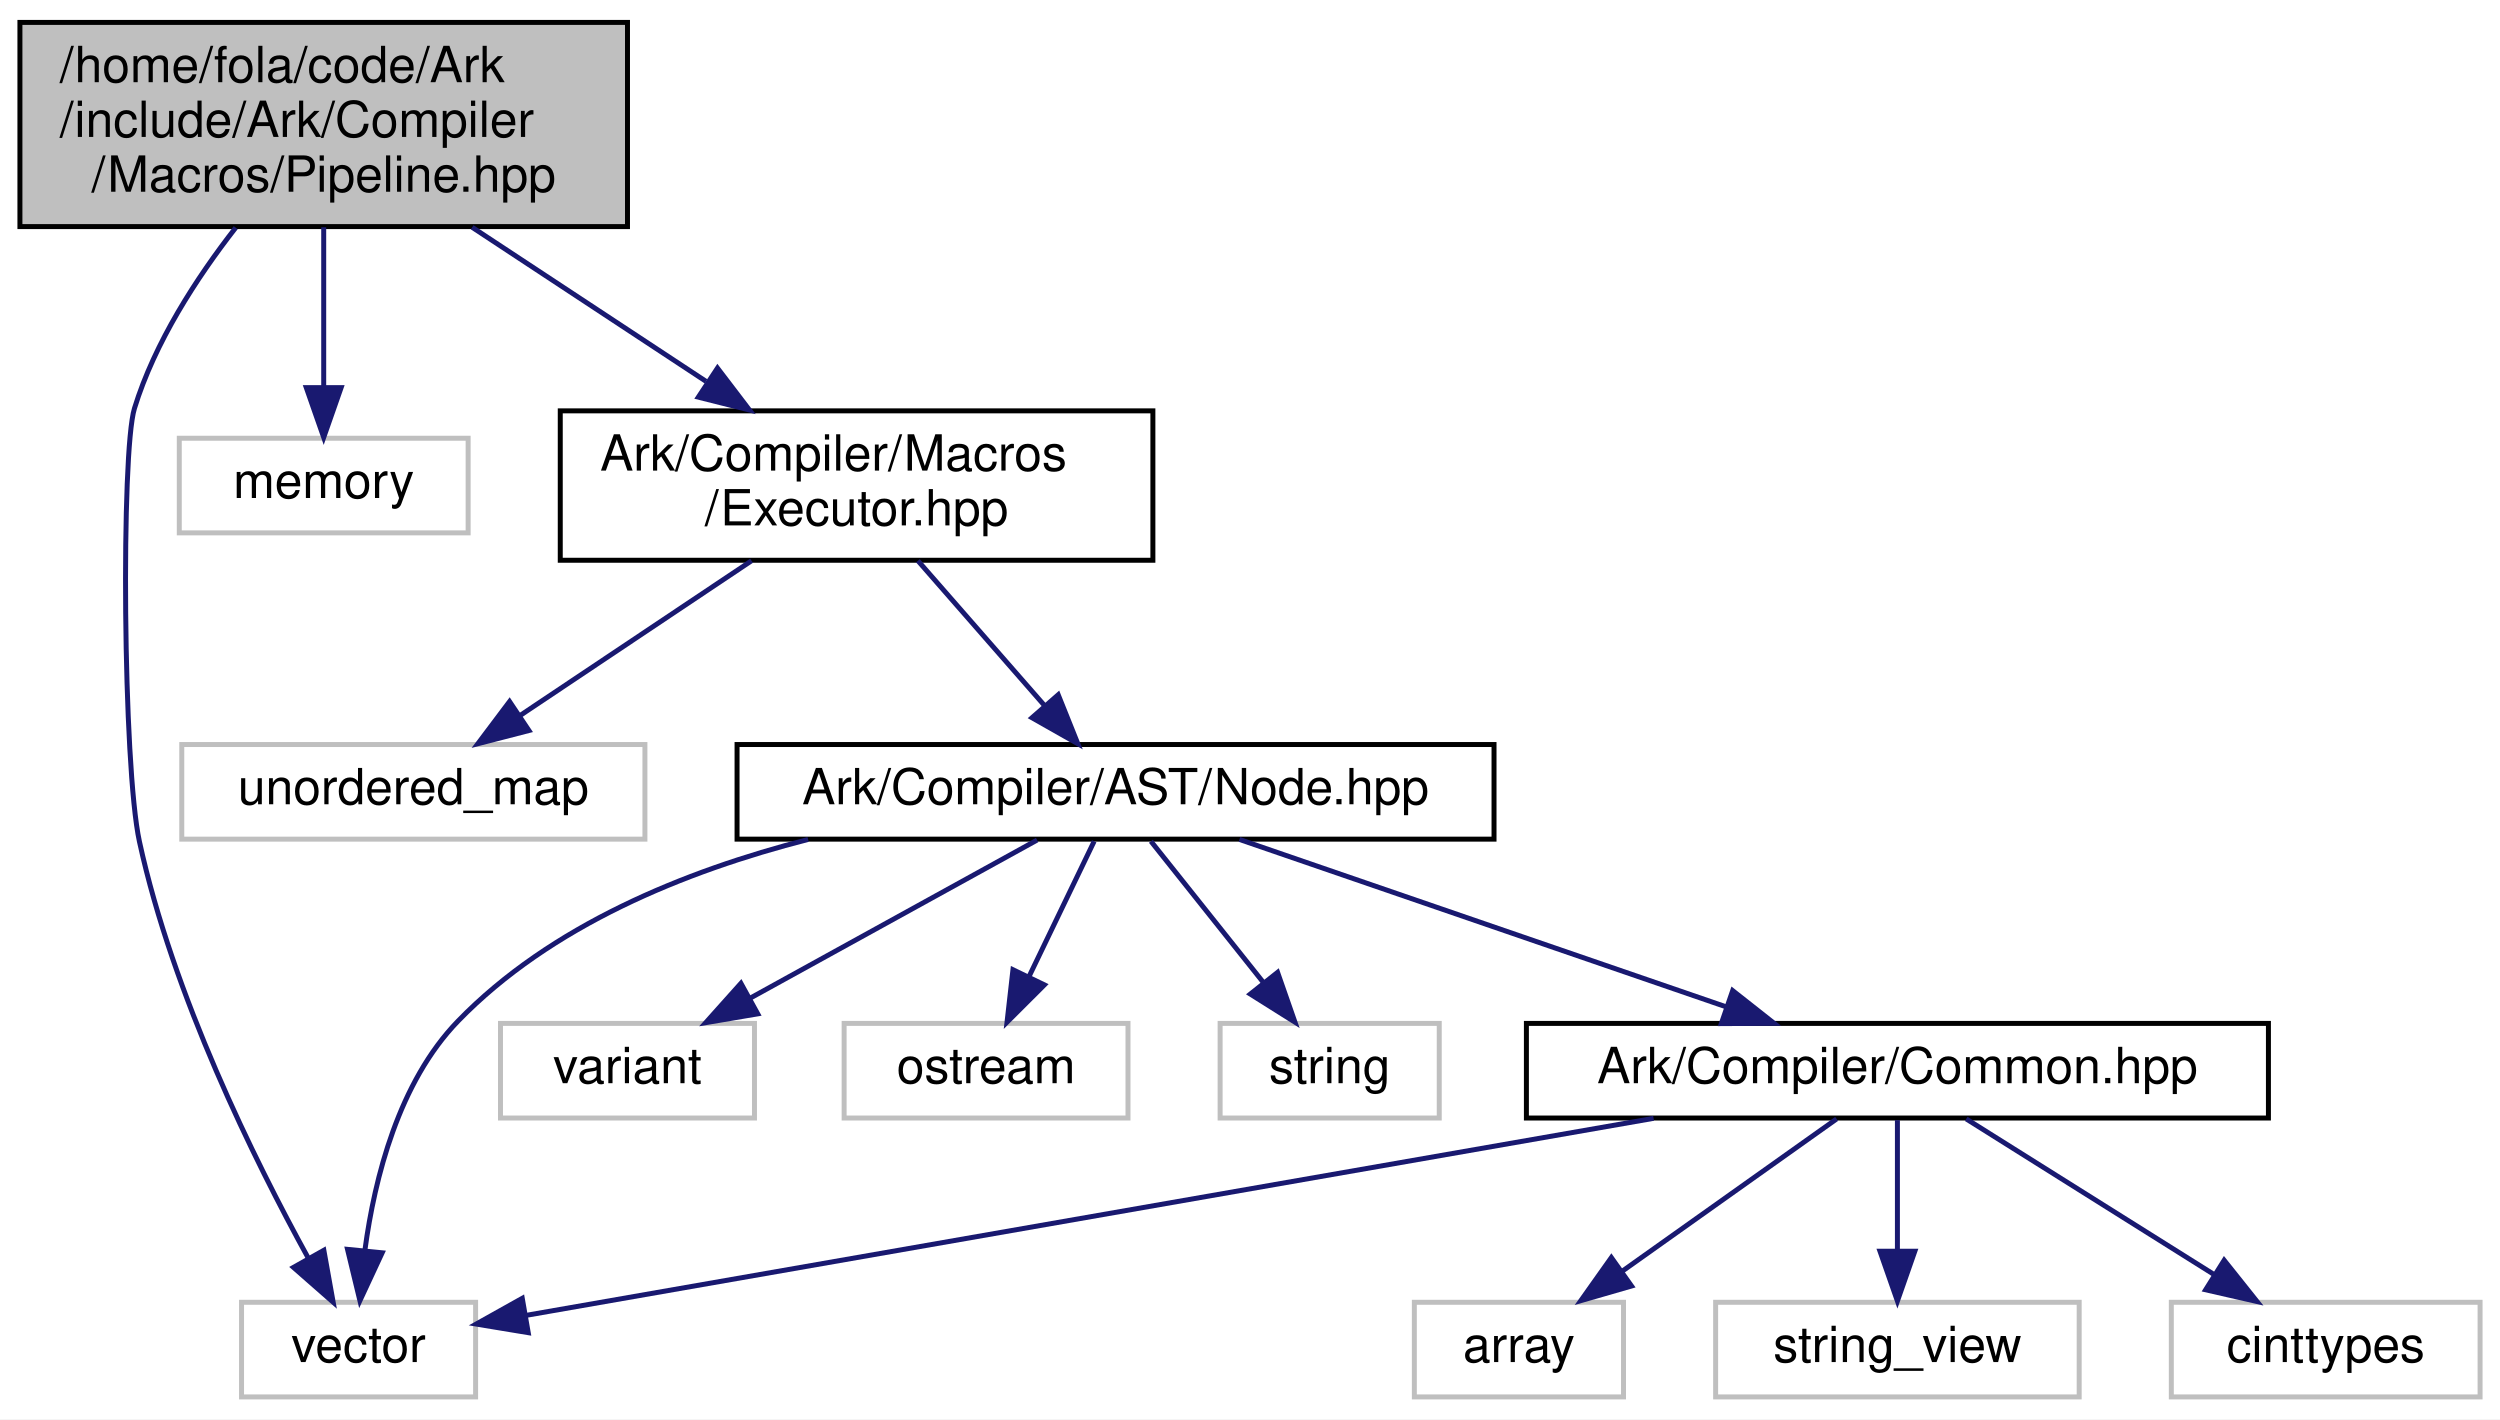
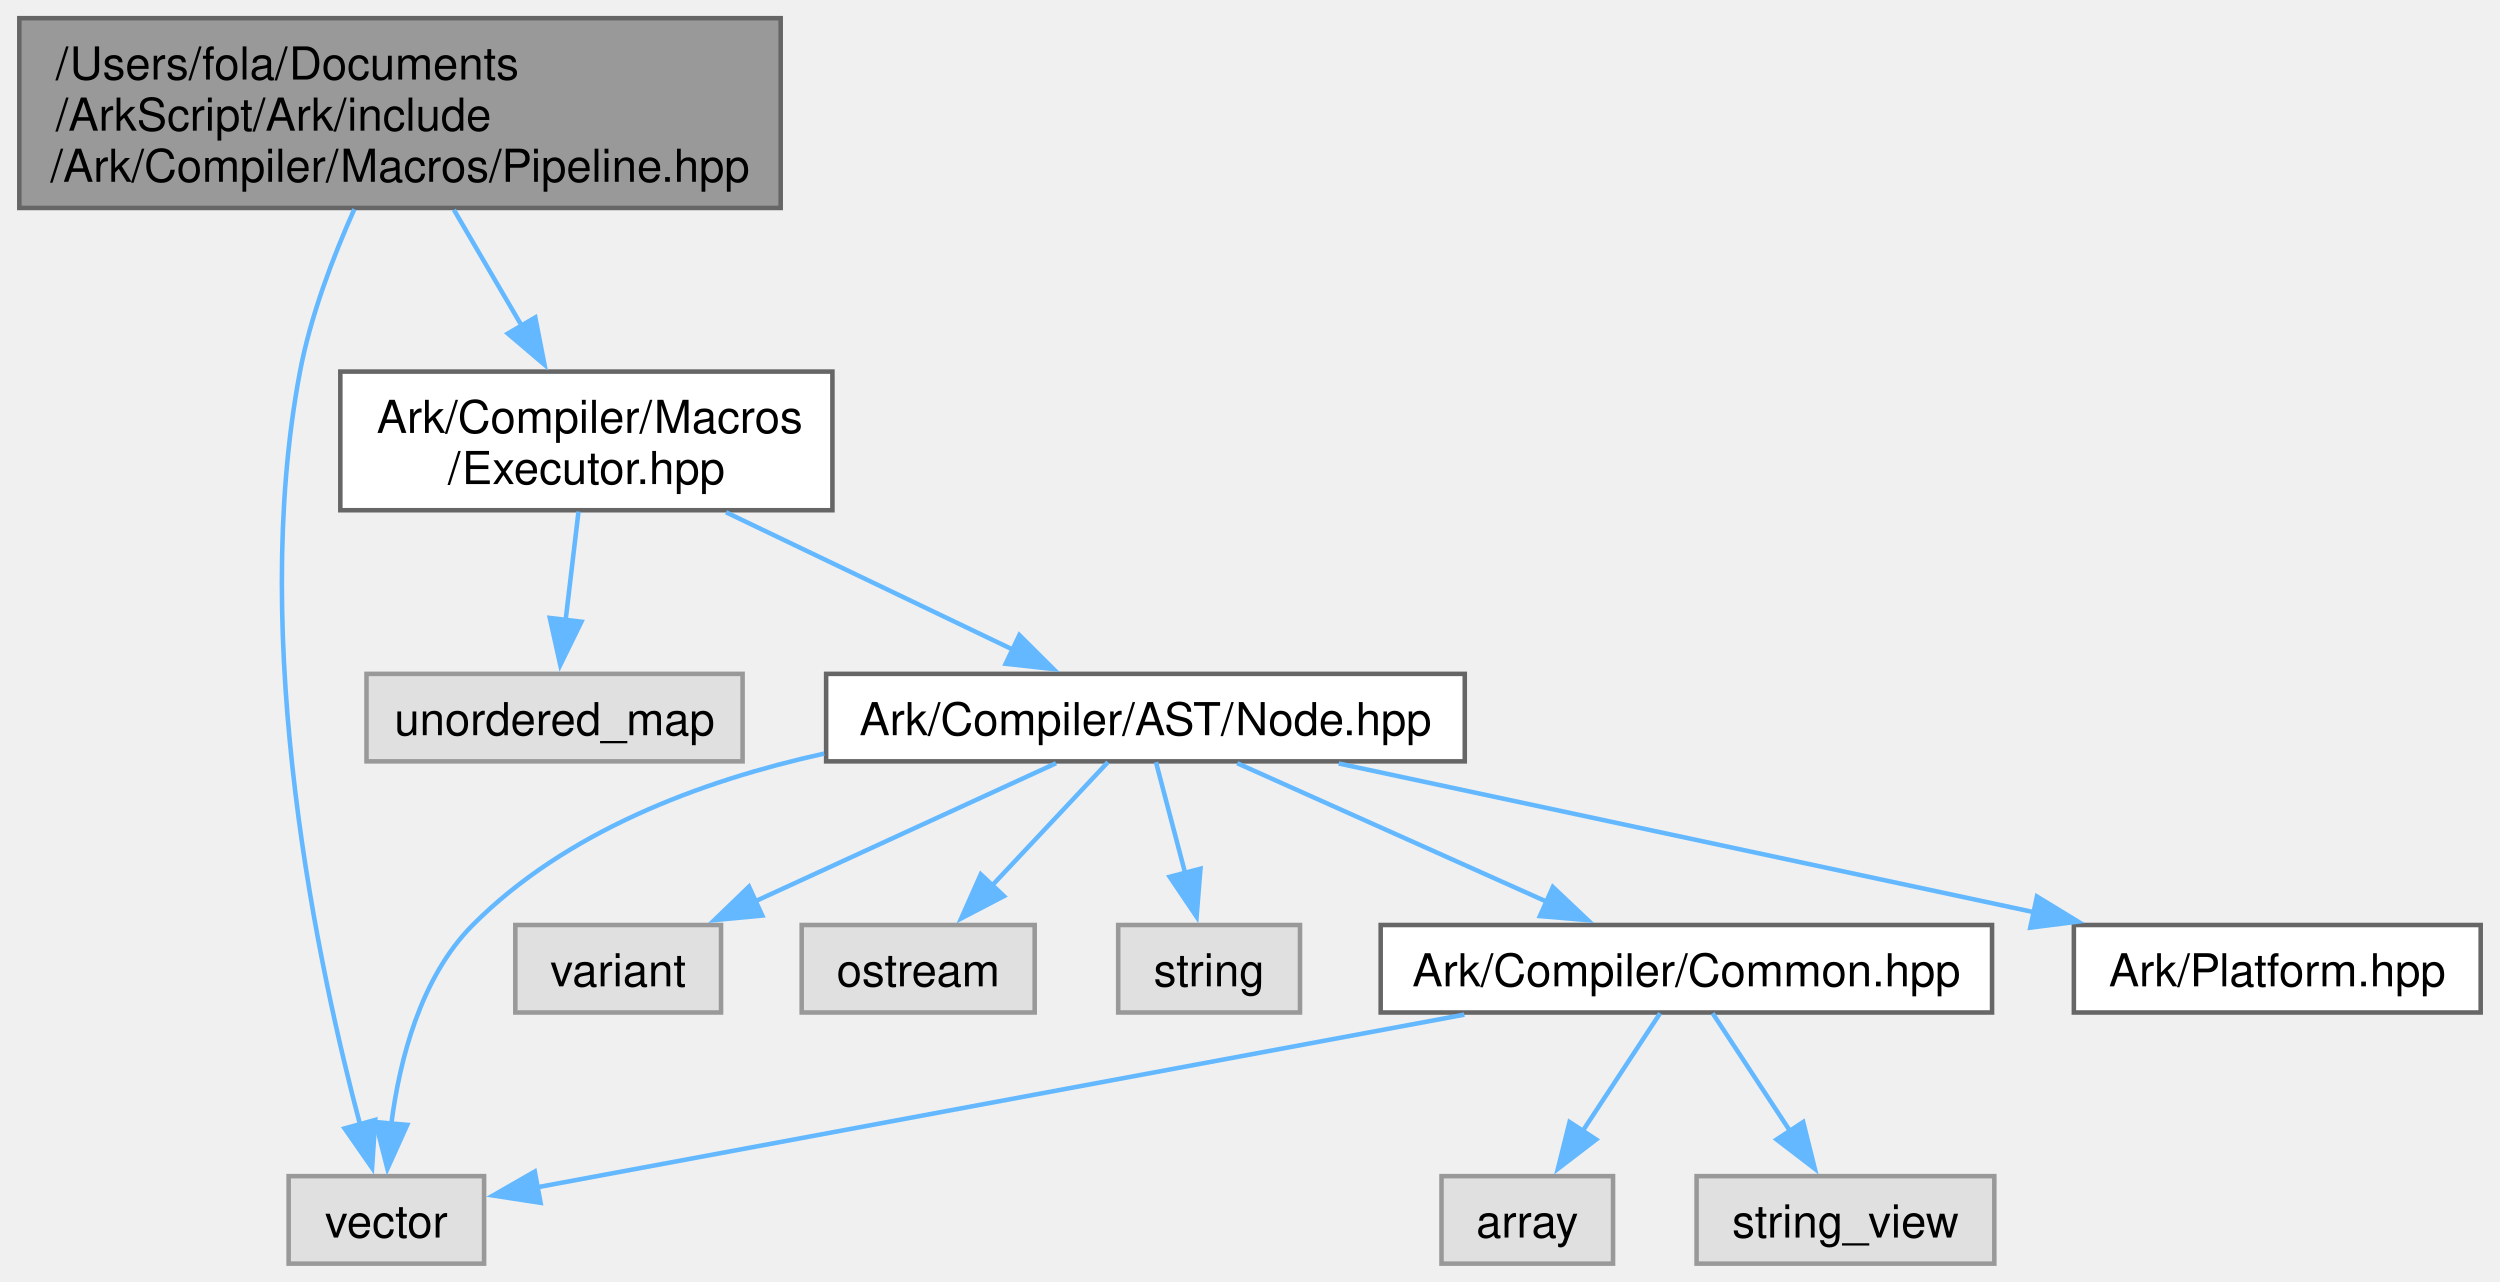
- <svg xmlns="http://www.w3.org/2000/svg" xmlns:xlink="http://www.w3.org/1999/xlink" width="502pt" height="285pt" viewBox="0.00 0.00 502.00 285.00">
-   <g id="graph0" class="graph" transform="scale(1 1) rotate(0) translate(4 281)">
-     <polygon fill="white" stroke="transparent" points="-4,4 -4,-281 498,-281 498,4 -4,4" />
+ <svg xmlns="http://www.w3.org/2000/svg" xmlns:xlink="http://www.w3.org/1999/xlink" width="550pt" height="282pt" viewBox="0.00 0.00 549.50 282.00">
+   <g id="graph0" class="graph" transform="scale(1 1) rotate(0) translate(4 278)">
    <g id="node1" class="node">
      <g id="a_node1">
        <a xlink:title="The Chain of Responsibility class for running nodes through MacroExecutors.">
-           <polygon fill="#bfbfbf" stroke="black" points="0,-235.5 0,-276.5 122,-276.5 122,-235.5 0,-235.5" />
-           <text text-anchor="start" x="8" y="-264.5" font-family="Helvetica,sans-Serif" font-size="10.00">/home/fola/code/Ark</text>
-           <text text-anchor="start" x="8" y="-253.5" font-family="Helvetica,sans-Serif" font-size="10.00">/include/Ark/Compiler</text>
-           <text text-anchor="middle" x="61" y="-242.5" font-family="Helvetica,sans-Serif" font-size="10.00">/Macros/Pipeline.hpp</text>
+           <polygon fill="#999999" stroke="#666666" points="167.5,-274 0,-274 0,-232.25 167.5,-232.25 167.5,-274" />
+           <text text-anchor="start" x="8" y="-260.5" font-family="Helvetica,sans-Serif" font-size="10.00">/Users/fola/Documents</text>
+           <text text-anchor="start" x="8" y="-249.25" font-family="Helvetica,sans-Serif" font-size="10.00">/ArkScript/Ark/include</text>
+           <text text-anchor="middle" x="83.75" y="-238" font-family="Helvetica,sans-Serif" font-size="10.00">/Ark/Compiler/Macros/Pipeline.hpp</text>
        </a>
      </g>
    </g>
    <g id="node2" class="node">
      <g id="a_node2">
        <a xlink:title=" ">
-           <polygon fill="white" stroke="#bfbfbf" points="44.5,-0.5 44.5,-19.5 91.5,-19.5 91.5,-0.5 44.5,-0.5" />
-           <text text-anchor="middle" x="68" y="-7.5" font-family="Helvetica,sans-Serif" font-size="10.00">vector</text>
+           <polygon fill="#e0e0e0" stroke="#999999" points="102.25,-19.25 59.25,-19.25 59.25,0 102.25,0 102.25,-19.25" />
+           <text text-anchor="middle" x="80.75" y="-5.75" font-family="Helvetica,sans-Serif" font-size="10.00">vector</text>
        </a>
      </g>
    </g>
    <g id="edge1" class="edge">
-       <path fill="none" stroke="midnightblue" d="M43.33,-235.28C35.46,-225.19 27.07,-212.25 23,-199 20.29,-190.17 20.68,-127.26 24,-112 30.72,-81.13 47.09,-48.04 57.86,-28.45" />
-       <polygon fill="midnightblue" stroke="midnightblue" points="61.03,-29.95 62.9,-19.52 54.93,-26.51 61.03,-29.95" />
+       <path fill="none" stroke="#63b8ff" d="M73.7,-231.98C69.06,-221.59 64.08,-208.54 61.75,-196.25 50.4,-136.44 65.95,-64.41 75.03,-30.34" />
+       <polygon fill="#63b8ff" stroke="#63b8ff" points="78.3,-31.62 77.61,-21.05 71.56,-29.75 78.3,-31.62" />
    </g>
    <g id="node3" class="node">
      <g id="a_node3">
-         <a xlink:title=" ">
-           <polygon fill="white" stroke="#bfbfbf" points="32,-174 32,-193 90,-193 90,-174 32,-174" />
-           <text text-anchor="middle" x="61" y="-181" font-family="Helvetica,sans-Serif" font-size="10.00">memory</text>
+         <a xlink:href="../../d4/d1a/Executor_8hpp.html" target="_top" xlink:title="The base class for all MacroExecutors.">
+           <polygon fill="white" stroke="#666666" points="178.88,-196.25 70.62,-196.25 70.62,-165.75 178.88,-165.75 178.88,-196.25" />
+           <text text-anchor="start" x="78.62" y="-182.75" font-family="Helvetica,sans-Serif" font-size="10.00">Ark/Compiler/Macros</text>
+           <text text-anchor="middle" x="124.75" y="-171.5" font-family="Helvetica,sans-Serif" font-size="10.00">/Executor.hpp</text>
        </a>
      </g>
    </g>
    <g id="edge2" class="edge">
-       <path fill="none" stroke="midnightblue" d="M61,-235.36C61,-225.3 61,-213.1 61,-203.18" />
-       <polygon fill="midnightblue" stroke="midnightblue" points="64.5,-203.17 61,-193.17 57.5,-203.17 64.5,-203.17" />
+       <path fill="none" stroke="#63b8ff" d="M95.61,-231.84C100.27,-223.88 105.65,-214.67 110.51,-206.35" />
+       <polygon fill="#63b8ff" stroke="#63b8ff" points="113.51,-208.16 115.54,-197.76 107.47,-204.62 113.51,-208.16" />
    </g>
    <g id="node4" class="node">
      <g id="a_node4">
-         <a xlink:href="../../d4/d1a/Executor_8hpp.html" target="_top" xlink:title="The base class for all MacroExecutors.">
-           <polygon fill="white" stroke="black" points="108.5,-168.5 108.5,-198.5 227.5,-198.5 227.5,-168.5 108.5,-168.5" />
-           <text text-anchor="start" x="116.5" y="-186.5" font-family="Helvetica,sans-Serif" font-size="10.00">Ark/Compiler/Macros</text>
-           <text text-anchor="middle" x="168" y="-175.5" font-family="Helvetica,sans-Serif" font-size="10.00">/Executor.hpp</text>
+         <a xlink:title=" ">
+           <polygon fill="#e0e0e0" stroke="#999999" points="159.12,-129.75 76.38,-129.75 76.38,-110.5 159.12,-110.5 159.12,-129.75" />
+           <text text-anchor="middle" x="117.75" y="-116.25" font-family="Helvetica,sans-Serif" font-size="10.00">unordered_map</text>
        </a>
      </g>
    </g>
    <g id="edge3" class="edge">
-       <path fill="none" stroke="midnightblue" d="M90.81,-235.36C105.45,-225.71 123.07,-214.11 137.77,-204.42" />
-       <polygon fill="midnightblue" stroke="midnightblue" points="140.07,-207.09 146.49,-198.67 136.22,-201.25 140.07,-207.09" />
+       <path fill="none" stroke="#63b8ff" d="M123.02,-165.45C122.16,-158.21 121.1,-149.34 120.17,-141.44" />
+       <polygon fill="#63b8ff" stroke="#63b8ff" points="123.66,-141.22 119.01,-131.7 116.71,-142.05 123.66,-141.22" />
    </g>
    <g id="node5" class="node">
      <g id="a_node5">
-         <a xlink:title=" ">
-           <polygon fill="white" stroke="#bfbfbf" points="32.5,-112.5 32.5,-131.5 125.5,-131.5 125.5,-112.5 32.5,-112.5" />
-           <text text-anchor="middle" x="79" y="-119.5" font-family="Helvetica,sans-Serif" font-size="10.00">unordered_map</text>
+         <a xlink:href="../../d7/dc6/Node_8hpp.html" target="_top" xlink:title="AST node used by the parser, optimizer and compiler.">
+           <polygon fill="white" stroke="#666666" points="318,-129.75 177.5,-129.75 177.5,-110.5 318,-110.5 318,-129.75" />
+           <text text-anchor="middle" x="247.75" y="-116.25" font-family="Helvetica,sans-Serif" font-size="10.00">Ark/Compiler/AST/Node.hpp</text>
        </a>
      </g>
    </g>
    <g id="edge4" class="edge">
-       <path fill="none" stroke="midnightblue" d="M146.91,-168.4C132.91,-159.04 114.59,-146.79 100.51,-137.38" />
-       <polygon fill="midnightblue" stroke="midnightblue" points="102.21,-134.31 91.95,-131.66 98.32,-140.13 102.21,-134.31" />
+       <path fill="none" stroke="#63b8ff" d="M155.47,-165.3C174.83,-156.03 199.68,-144.13 218.71,-135.02" />
+       <polygon fill="#63b8ff" stroke="#63b8ff" points="220.01,-138.28 227.52,-130.81 216.99,-131.97 220.01,-138.28" />
+     </g>
+     <g id="edge8" class="edge">
+       <path fill="none" stroke="#63b8ff" d="M177.06,-112.21C149.74,-106.18 120.21,-95.03 99.75,-74.5 88.25,-62.95 83.65,-44.77 81.84,-30.75" />
+       <polygon fill="#63b8ff" stroke="#63b8ff" points="85.34,-30.53 80.98,-20.87 78.36,-31.14 85.34,-30.53" />
    </g>
    <g id="node6" class="node">
      <g id="a_node6">
-         <a xlink:href="../../d7/dc6/Node_8hpp.html" target="_top" xlink:title="AST node used by the parser, optimizer and compiler.">
-           <polygon fill="white" stroke="black" points="144,-112.5 144,-131.5 296,-131.5 296,-112.5 144,-112.5" />
-           <text text-anchor="middle" x="220" y="-119.5" font-family="Helvetica,sans-Serif" font-size="10.00">Ark/Compiler/AST/Node.hpp</text>
+         <a xlink:title=" ">
+           <polygon fill="#e0e0e0" stroke="#999999" points="154.38,-74.5 109.12,-74.5 109.12,-55.25 154.38,-55.25 154.38,-74.5" />
+           <text text-anchor="middle" x="131.75" y="-61" font-family="Helvetica,sans-Serif" font-size="10.00">variant</text>
        </a>
      </g>
    </g>
    <g id="edge5" class="edge">
-       <path fill="none" stroke="midnightblue" d="M180.32,-168.4C187.96,-159.66 197.79,-148.41 205.76,-139.3" />
-       <polygon fill="midnightblue" stroke="midnightblue" points="208.49,-141.49 212.43,-131.66 203.22,-136.88 208.49,-141.49" />
-     </g>
-     <g id="edge9" class="edge">
-       <path fill="none" stroke="midnightblue" d="M158.27,-112.44C133.53,-106.11 106.55,-95.11 88,-76 76.06,-63.7 71.23,-44.44 69.29,-30.08" />
-       <polygon fill="midnightblue" stroke="midnightblue" points="72.74,-29.44 68.27,-19.83 65.78,-30.13 72.74,-29.44" />
+       <path fill="none" stroke="#63b8ff" d="M228.07,-110.09C209.91,-101.75 182.67,-89.25 161.78,-79.66" />
+       <polygon fill="#63b8ff" stroke="#63b8ff" points="163.45,-76.58 152.9,-75.58 160.53,-82.94 163.45,-76.58" />
    </g>
    <g id="node7" class="node">
      <g id="a_node7">
        <a xlink:title=" ">
-           <polygon fill="white" stroke="#bfbfbf" points="96.5,-56.5 96.5,-75.5 147.5,-75.5 147.5,-56.5 96.5,-56.5" />
-           <text text-anchor="middle" x="122" y="-63.5" font-family="Helvetica,sans-Serif" font-size="10.00">variant</text>
+           <polygon fill="#e0e0e0" stroke="#999999" points="223.38,-74.5 172.12,-74.5 172.12,-55.25 223.38,-55.25 223.38,-74.5" />
+           <text text-anchor="middle" x="197.75" y="-61" font-family="Helvetica,sans-Serif" font-size="10.00">ostream</text>
        </a>
      </g>
    </g>
    <g id="edge6" class="edge">
-       <path fill="none" stroke="midnightblue" d="M204.25,-112.32C188.68,-103.74 164.62,-90.49 146.54,-80.52" />
-       <polygon fill="midnightblue" stroke="midnightblue" points="148.15,-77.42 137.71,-75.65 144.78,-83.55 148.15,-77.42" />
+       <path fill="none" stroke="#63b8ff" d="M239.49,-110.33C232.59,-102.98 222.53,-92.26 214.01,-83.19" />
+       <polygon fill="#63b8ff" stroke="#63b8ff" points="216.62,-80.86 207.22,-75.96 211.52,-85.65 216.62,-80.86" />
    </g>
    <g id="node8" class="node">
      <g id="a_node8">
        <a xlink:title=" ">
-           <polygon fill="white" stroke="#bfbfbf" points="165.5,-56.5 165.5,-75.5 222.5,-75.5 222.5,-56.5 165.5,-56.5" />
-           <text text-anchor="middle" x="194" y="-63.5" font-family="Helvetica,sans-Serif" font-size="10.00">ostream</text>
+           <polygon fill="#e0e0e0" stroke="#999999" points="281.75,-74.5 241.75,-74.5 241.75,-55.25 281.75,-55.25 281.75,-74.5" />
+           <text text-anchor="middle" x="261.75" y="-61" font-family="Helvetica,sans-Serif" font-size="10.00">string</text>
        </a>
      </g>
    </g>
    <g id="edge7" class="edge">
-       <path fill="none" stroke="midnightblue" d="M215.71,-112.08C212.15,-104.69 206.98,-93.95 202.58,-84.81" />
-       <polygon fill="midnightblue" stroke="midnightblue" points="205.71,-83.24 198.21,-75.75 199.4,-86.28 205.71,-83.24" />
+       <path fill="none" stroke="#63b8ff" d="M250.06,-110.33C251.81,-103.67 254.29,-94.24 256.52,-85.78" />
+       <polygon fill="#63b8ff" stroke="#63b8ff" points="259.85,-86.88 259,-76.32 253.08,-85.1 259.85,-86.88" />
    </g>
    <g id="node9" class="node">
      <g id="a_node9">
-         <a xlink:title=" ">
-           <polygon fill="white" stroke="#bfbfbf" points="241,-56.5 241,-75.5 285,-75.5 285,-56.5 241,-56.5" />
-           <text text-anchor="middle" x="263" y="-63.5" font-family="Helvetica,sans-Serif" font-size="10.00">string</text>
+         <a xlink:href="../../d8/ddd/Common_8hpp.html" target="_top" xlink:title="Common code for the compiler.">
+           <polygon fill="white" stroke="#666666" points="434,-74.5 299.5,-74.5 299.5,-55.25 434,-55.25 434,-74.5" />
+           <text text-anchor="middle" x="366.75" y="-61" font-family="Helvetica,sans-Serif" font-size="10.00">Ark/Compiler/Common.hpp</text>
        </a>
      </g>
    </g>
-     <g id="edge8" class="edge">
-       <path fill="none" stroke="midnightblue" d="M227.1,-112.08C233.24,-104.38 242.27,-93.03 249.74,-83.65" />
-       <polygon fill="midnightblue" stroke="midnightblue" points="252.54,-85.75 256.03,-75.75 247.06,-81.39 252.54,-85.75" />
+     <g id="edge9" class="edge">
+       <path fill="none" stroke="#63b8ff" d="M267.94,-110.09C286.66,-101.72 314.77,-89.13 336.23,-79.53" />
+       <polygon fill="#63b8ff" stroke="#63b8ff" points="337.38,-82.85 345.08,-75.57 334.53,-76.46 337.38,-82.85" />
+     </g>
+     <g id="node12" class="node">
+       <g id="a_node12">
+         <a xlink:href="../../d5/d40/Platform_8hpp.html" target="_top" xlink:title="ArkScript configuration macros.">
+           <polygon fill="white" stroke="#666666" points="541.5,-74.5 452,-74.5 452,-55.25 541.5,-55.25 541.5,-74.5" />
+           <text text-anchor="middle" x="496.75" y="-61" font-family="Helvetica,sans-Serif" font-size="10.00">Ark/Platform.hpp</text>
+         </a>
+       </g>
+     </g>
+     <g id="edge13" class="edge">
+       <path fill="none" stroke="#63b8ff" d="M290.27,-110.03C332.53,-100.99 397.47,-87.11 443.21,-77.32" />
+       <polygon fill="#63b8ff" stroke="#63b8ff" points="443.88,-80.76 452.92,-75.25 442.41,-73.92 443.88,-80.76" />
+     </g>
+     <g id="edge12" class="edge">
+       <path fill="none" stroke="#63b8ff" d="M317.91,-54.78C259.72,-43.95 164.07,-26.14 113.87,-16.79" />
+       <polygon fill="#63b8ff" stroke="#63b8ff" points="114.68,-13.38 104.21,-14.99 113.4,-20.26 114.68,-13.38" />
    </g>
    <g id="node10" class="node">
      <g id="a_node10">
-         <a xlink:href="../../d8/ddd/Common_8hpp.html" target="_top" xlink:title="Common code for the compiler.">
-           <polygon fill="white" stroke="black" points="302.5,-56.5 302.5,-75.5 451.5,-75.5 451.5,-56.5 302.5,-56.5" />
-           <text text-anchor="middle" x="377" y="-63.5" font-family="Helvetica,sans-Serif" font-size="10.00">Ark/Compiler/Common.hpp</text>
+         <a xlink:title=" ">
+           <polygon fill="#e0e0e0" stroke="#999999" points="350.62,-19.25 312.88,-19.25 312.88,0 350.62,0 350.62,-19.25" />
+           <text text-anchor="middle" x="331.75" y="-5.75" font-family="Helvetica,sans-Serif" font-size="10.00">array</text>
        </a>
      </g>
    </g>
    <g id="edge10" class="edge">
-       <path fill="none" stroke="midnightblue" d="M244.88,-112.44C271.29,-103.36 313.22,-88.94 342.74,-78.78" />
-       <polygon fill="midnightblue" stroke="midnightblue" points="343.92,-82.08 352.24,-75.52 341.64,-75.46 343.92,-82.08" />
-     </g>
-     <g id="edge13" class="edge">
-       <path fill="none" stroke="midnightblue" d="M328.04,-56.44C264.73,-45.38 156.13,-26.4 101.49,-16.85" />
-       <polygon fill="midnightblue" stroke="midnightblue" points="102.07,-13.4 91.62,-15.13 100.87,-20.3 102.07,-13.4" />
+       <path fill="none" stroke="#63b8ff" d="M360.97,-55.08C356.34,-48.03 349.68,-37.9 343.88,-29.08" />
+       <polygon fill="#63b8ff" stroke="#63b8ff" points="346.9,-27.31 338.49,-20.87 341.05,-31.15 346.9,-27.31" />
    </g>
    <g id="node11" class="node">
      <g id="a_node11">
        <a xlink:title=" ">
-           <polygon fill="white" stroke="#bfbfbf" points="280,-0.5 280,-19.5 322,-19.5 322,-0.5 280,-0.5" />
-           <text text-anchor="middle" x="301" y="-7.5" font-family="Helvetica,sans-Serif" font-size="10.00">array</text>
+           <polygon fill="#e0e0e0" stroke="#999999" points="434.5,-19.25 369,-19.25 369,0 434.5,0 434.5,-19.25" />
+           <text text-anchor="middle" x="401.75" y="-5.75" font-family="Helvetica,sans-Serif" font-size="10.00">string_view</text>
        </a>
      </g>
    </g>
    <g id="edge11" class="edge">
-       <path fill="none" stroke="midnightblue" d="M364.79,-56.32C353.22,-48.11 335.62,-35.6 321.84,-25.81" />
-       <polygon fill="midnightblue" stroke="midnightblue" points="323.61,-22.77 313.43,-19.83 319.56,-28.48 323.61,-22.77" />
-     </g>
-     <g id="node12" class="node">
-       <g id="a_node12">
-         <a xlink:title=" ">
-           <polygon fill="white" stroke="#bfbfbf" points="340.5,-0.5 340.5,-19.5 413.5,-19.5 413.5,-0.5 340.5,-0.5" />
-           <text text-anchor="middle" x="377" y="-7.5" font-family="Helvetica,sans-Serif" font-size="10.00">string_view</text>
-         </a>
-       </g>
-     </g>
-     <g id="edge12" class="edge">
-       <path fill="none" stroke="midnightblue" d="M377,-56.08C377,-49.01 377,-38.86 377,-29.99" />
-       <polygon fill="midnightblue" stroke="midnightblue" points="380.5,-29.75 377,-19.75 373.5,-29.75 380.5,-29.75" />
-     </g>
-     <g id="node13" class="node">
-       <g id="a_node13">
-         <a xlink:title=" ">
-           <polygon fill="white" stroke="#bfbfbf" points="432,-0.5 432,-19.5 494,-19.5 494,-0.5 432,-0.5" />
-           <text text-anchor="middle" x="463" y="-7.5" font-family="Helvetica,sans-Serif" font-size="10.00">cinttypes</text>
-         </a>
-       </g>
-     </g>
-     <g id="edge14" class="edge">
-       <path fill="none" stroke="midnightblue" d="M390.82,-56.32C404.23,-47.9 424.82,-34.97 440.59,-25.07" />
-       <polygon fill="midnightblue" stroke="midnightblue" points="442.61,-27.94 449.22,-19.65 438.89,-22.01 442.61,-27.94" />
+       <path fill="none" stroke="#63b8ff" d="M372.53,-55.08C377.16,-48.03 383.82,-37.9 389.62,-29.08" />
+       <polygon fill="#63b8ff" stroke="#63b8ff" points="392.45,-31.15 395.01,-20.87 386.6,-27.31 392.45,-31.15" />
    </g>
  </g>
</svg>
